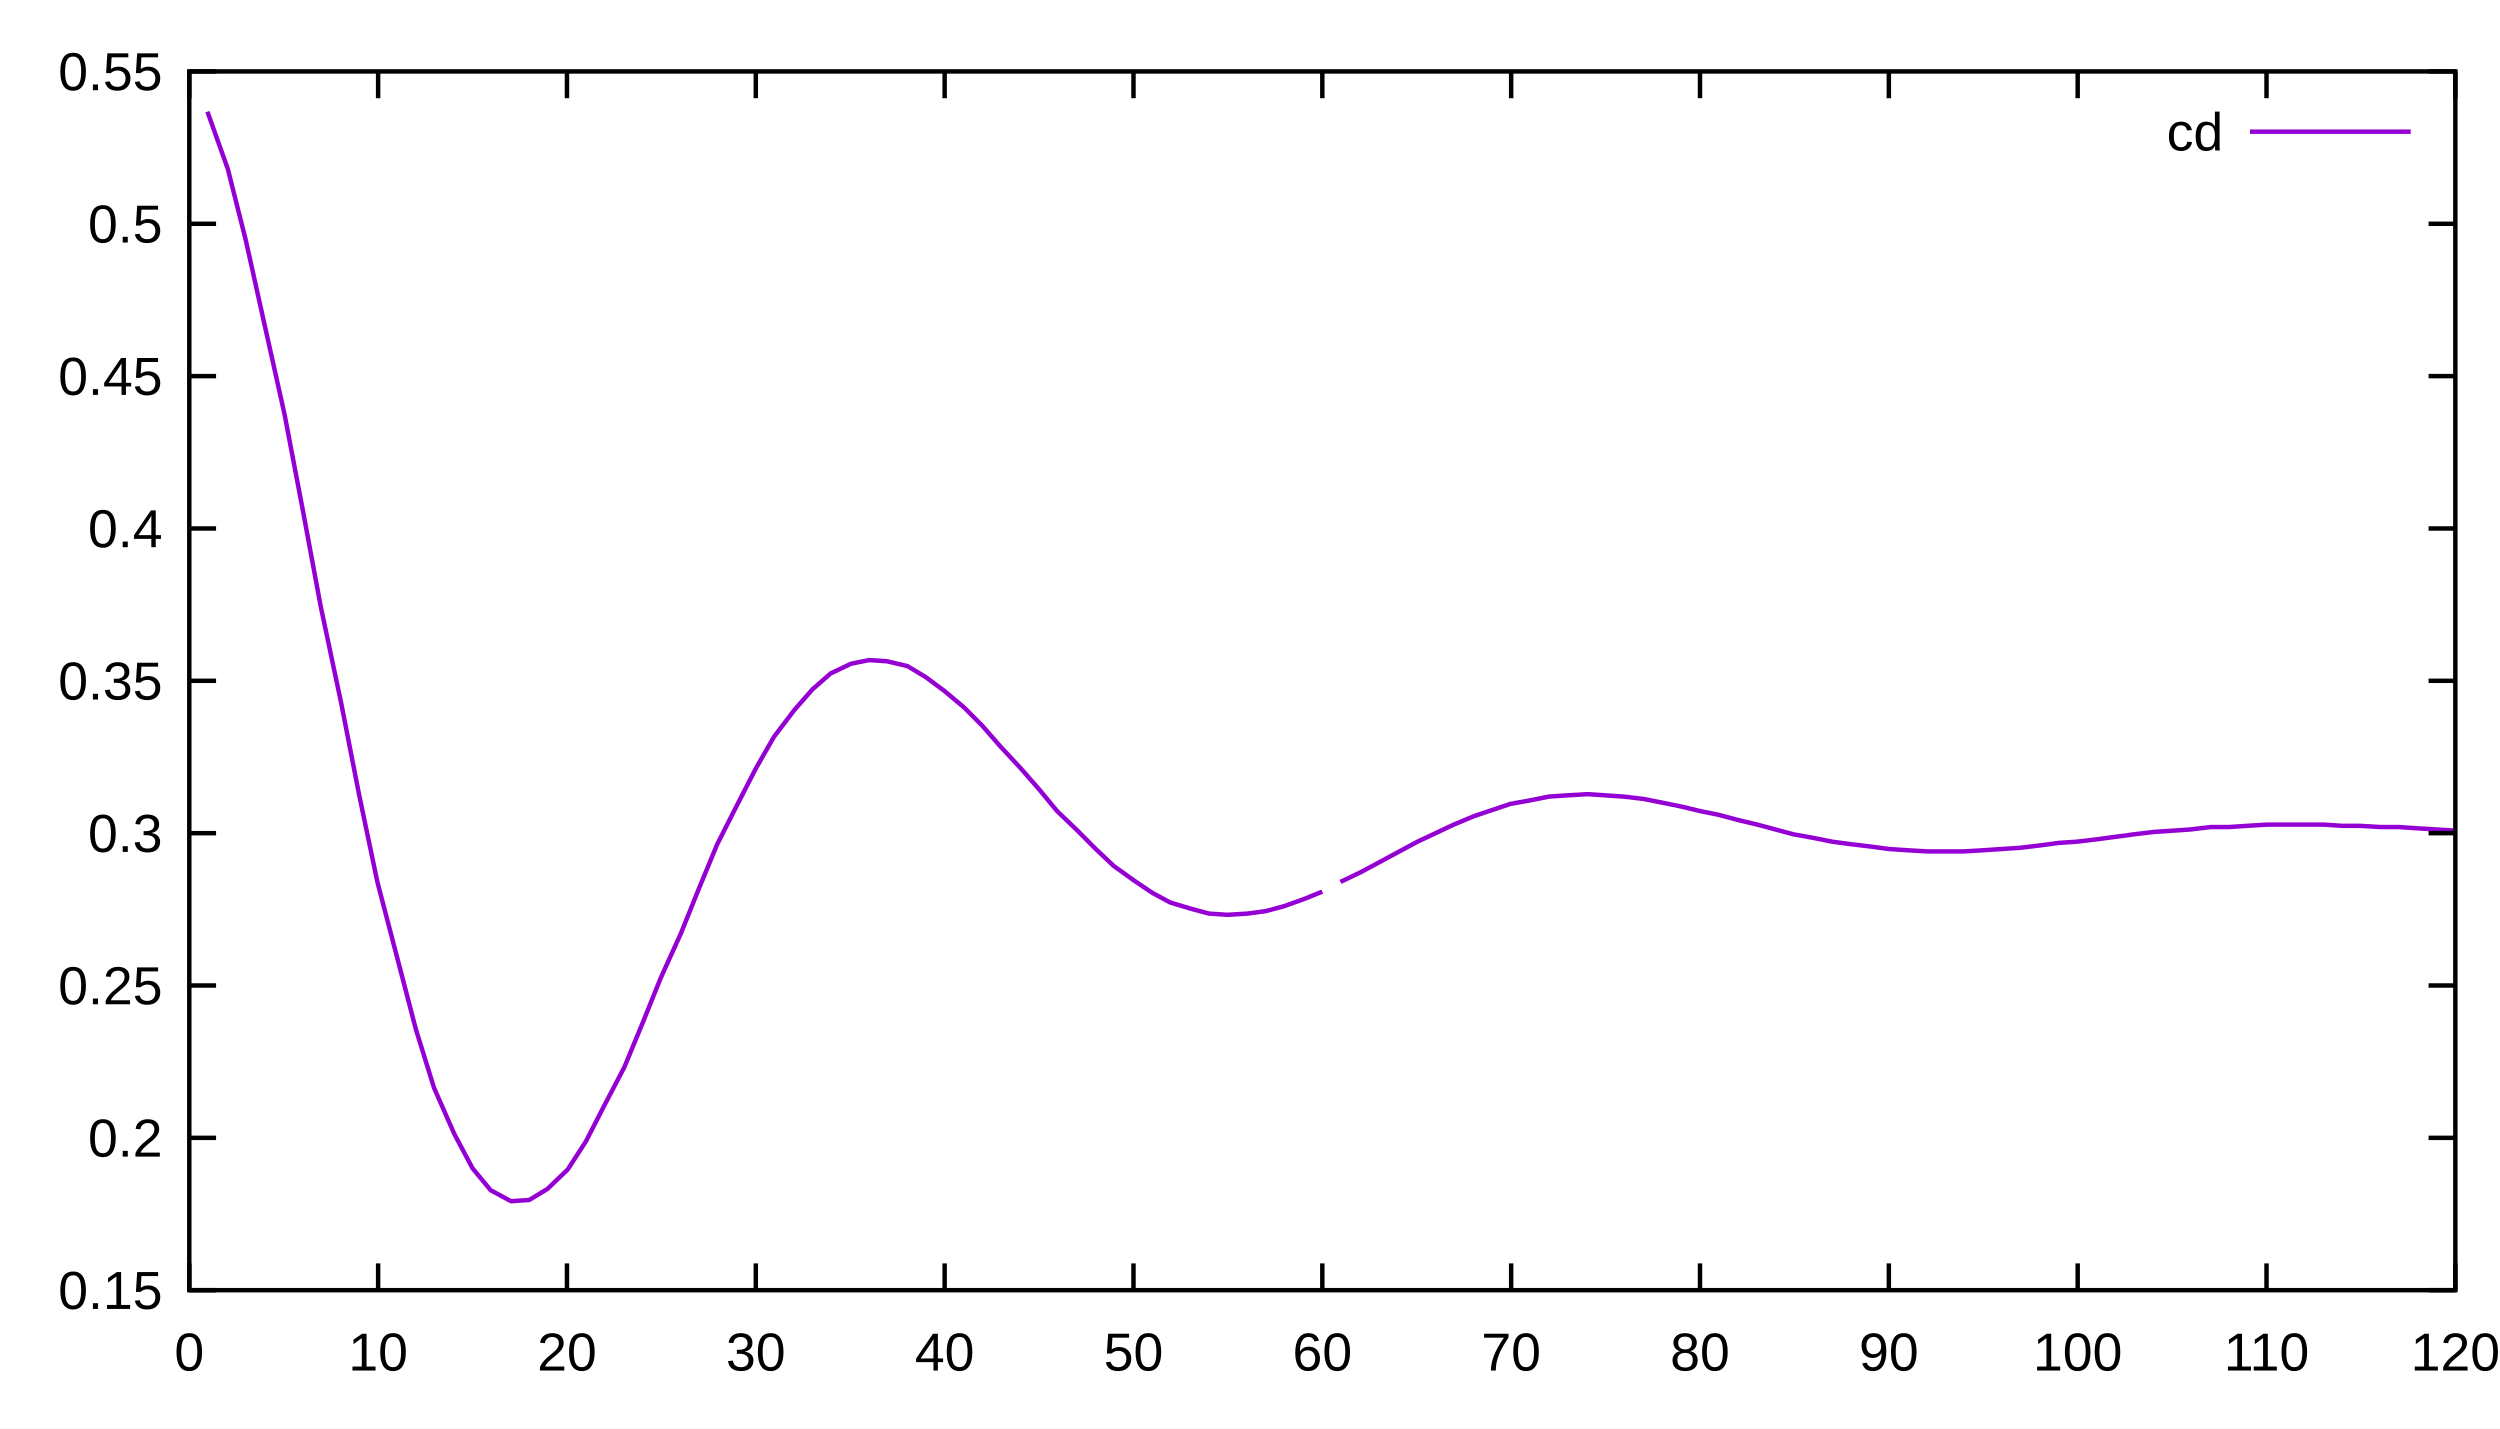
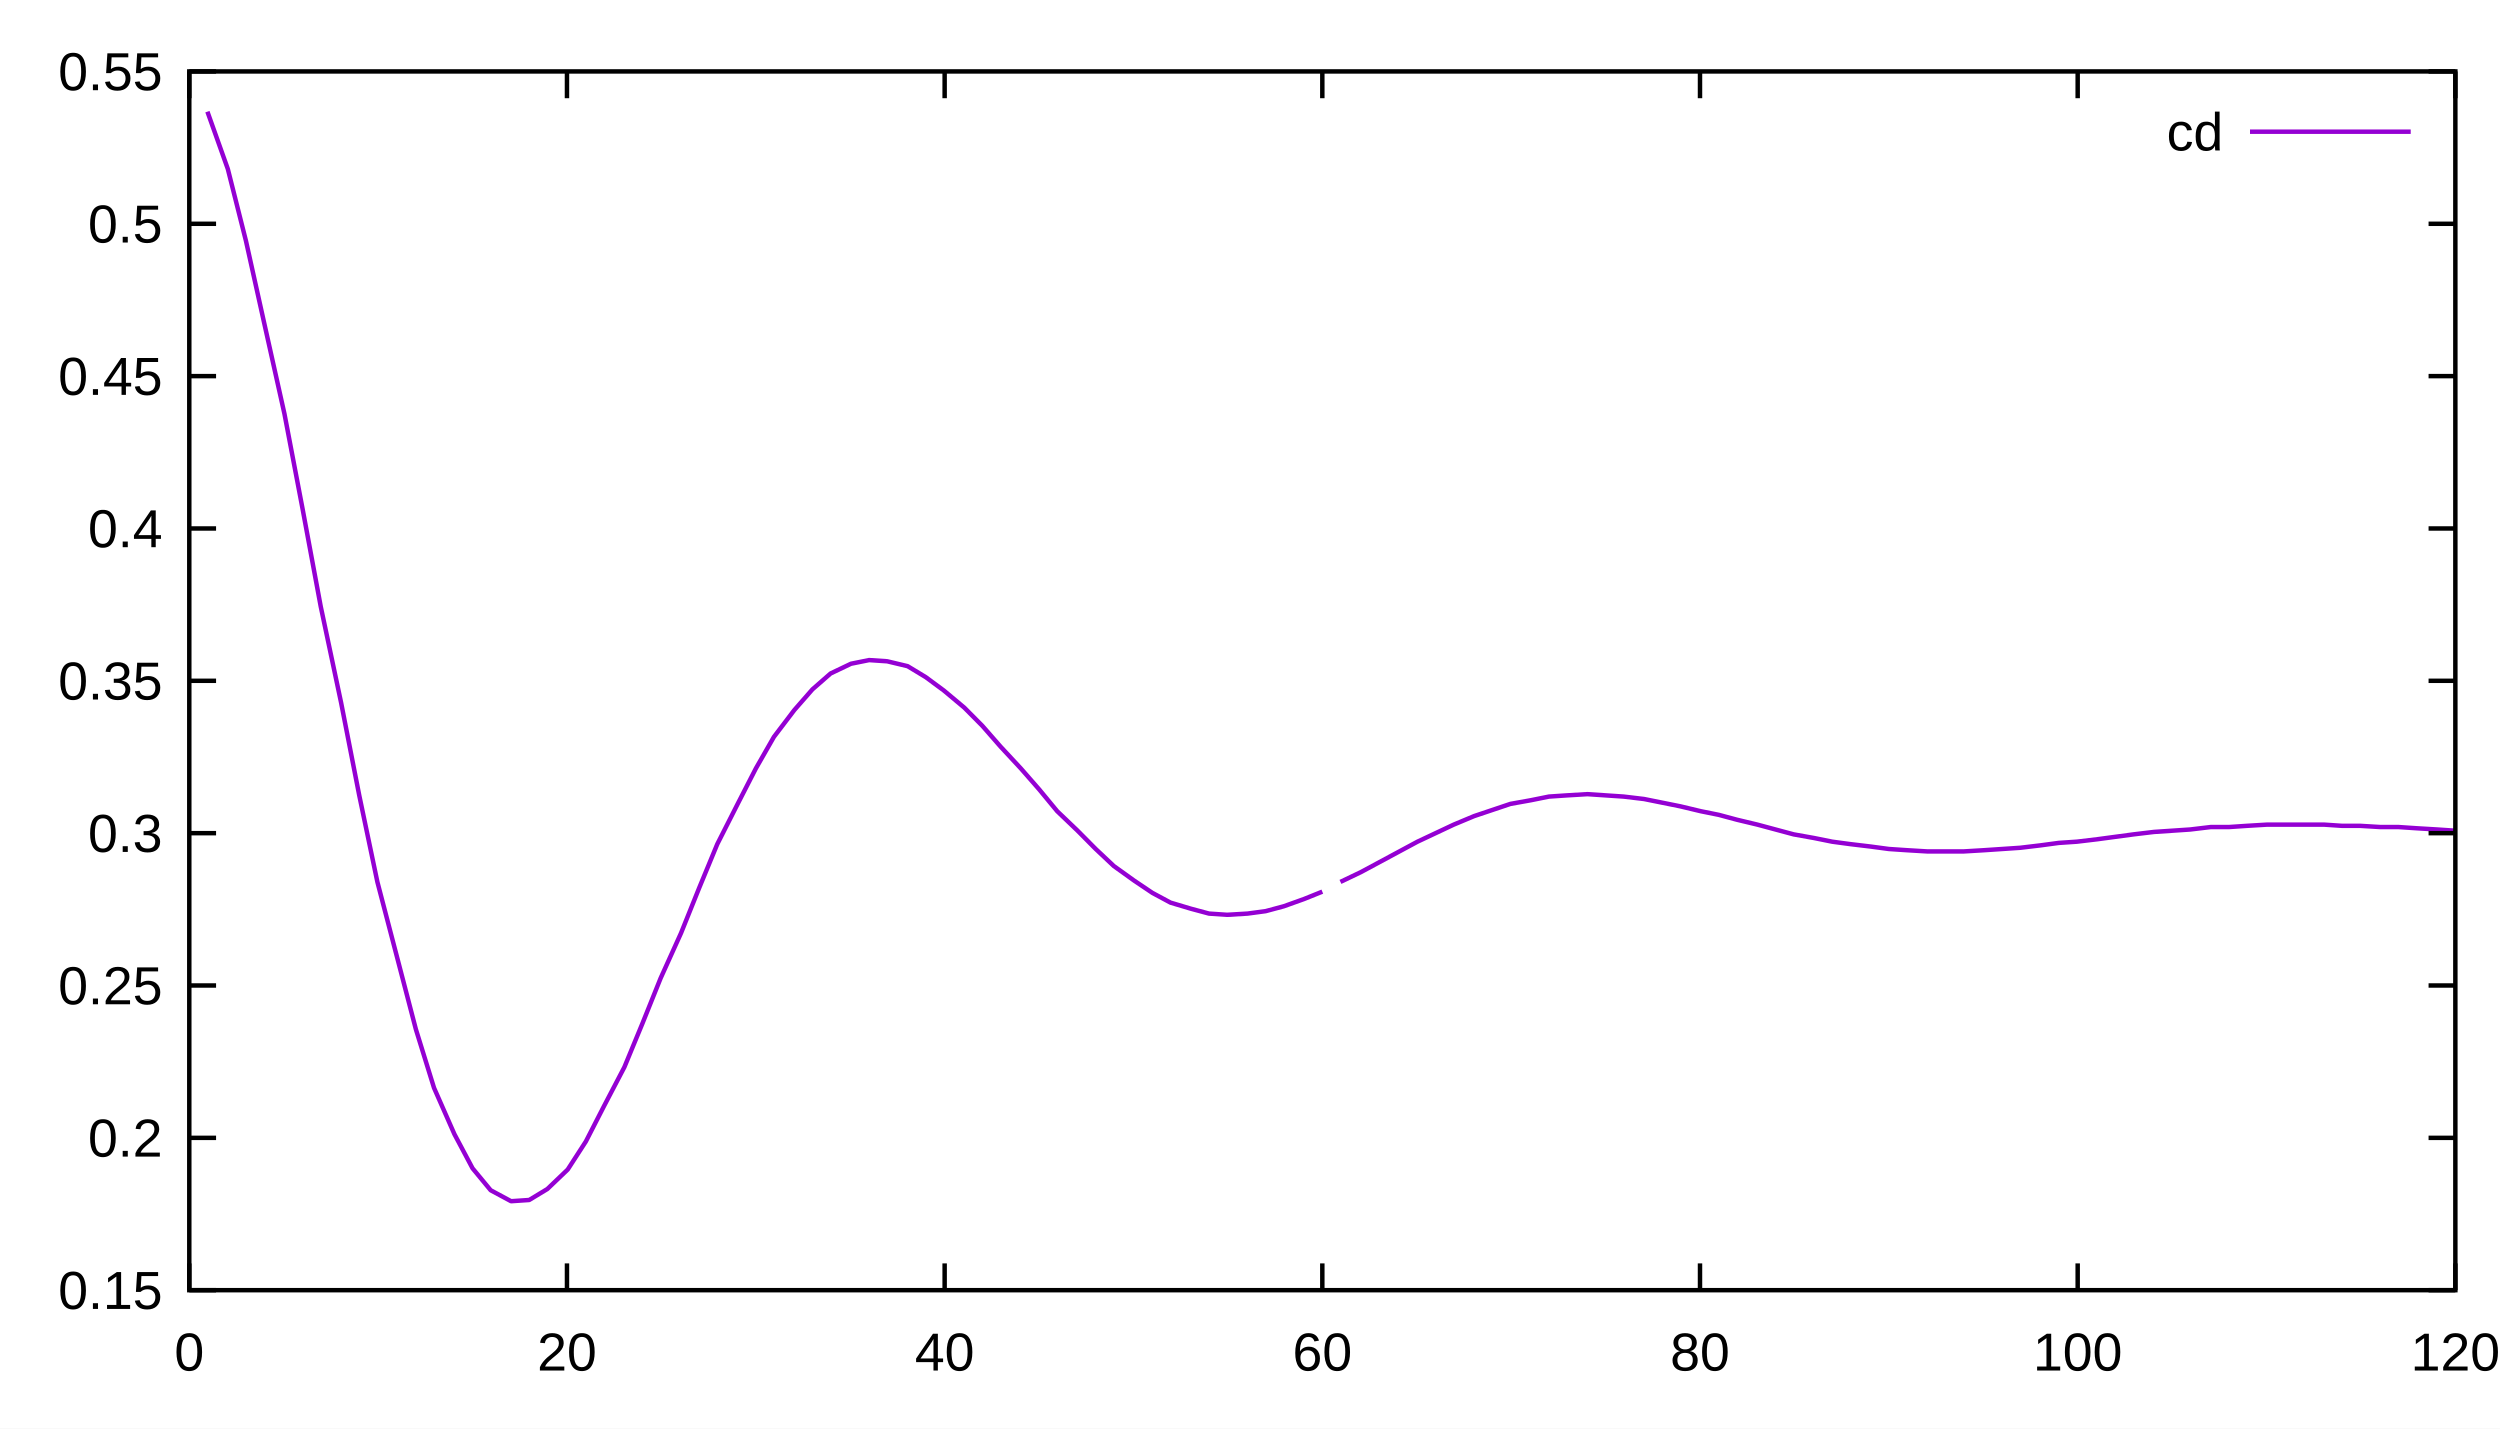
<svg xmlns="http://www.w3.org/2000/svg" width="560" height="320" viewBox="0 0 560 320" font-family="Arial,Helvetica,sans-serif" font-size="12">
  <rect x="0" y="0" width="560" height="320" fill="white" stroke="none" stroke-width="0" />
  <g class="fs-axes" data-area="42.4 550 16 289" data-x="0 1.2e2" data-y="1.5e-1 5.5e-1" data-log="0 0" data-grid="0" data-font-size="12">
    <g class="fs-grid" display="none">
      <polyline fill="none" stroke="#a0a0a0" stroke-width="0.5" stroke-dasharray="2,3" points="42.4,289 42.4,16" />
-       <polyline fill="none" stroke="#a0a0a0" stroke-width="0.5" stroke-dasharray="2,3" points="84.7,289 84.7,16" />
      <polyline fill="none" stroke="#a0a0a0" stroke-width="0.5" stroke-dasharray="2,3" points="127,289 127,16" />
-       <polyline fill="none" stroke="#a0a0a0" stroke-width="0.5" stroke-dasharray="2,3" points="169.3,289 169.3,16" />
      <polyline fill="none" stroke="#a0a0a0" stroke-width="0.5" stroke-dasharray="2,3" points="211.6,289 211.6,16" />
-       <polyline fill="none" stroke="#a0a0a0" stroke-width="0.5" stroke-dasharray="2,3" points="253.9,289 253.9,16" />
      <polyline fill="none" stroke="#a0a0a0" stroke-width="0.5" stroke-dasharray="2,3" points="296.2,289 296.2,16" />
-       <polyline fill="none" stroke="#a0a0a0" stroke-width="0.5" stroke-dasharray="2,3" points="338.5,289 338.5,16" />
      <polyline fill="none" stroke="#a0a0a0" stroke-width="0.5" stroke-dasharray="2,3" points="380.8,289 380.8,16" />
-       <polyline fill="none" stroke="#a0a0a0" stroke-width="0.5" stroke-dasharray="2,3" points="423.1,289 423.1,16" />
      <polyline fill="none" stroke="#a0a0a0" stroke-width="0.5" stroke-dasharray="2,3" points="465.4,289 465.4,16" />
-       <polyline fill="none" stroke="#a0a0a0" stroke-width="0.5" stroke-dasharray="2,3" points="507.7,289 507.7,16" />
      <polyline fill="none" stroke="#a0a0a0" stroke-width="0.5" stroke-dasharray="2,3" points="550,289 550,16" />
      <polyline fill="none" stroke="#a0a0a0" stroke-width="0.5" stroke-dasharray="2,3" points="42.4,289 550,289" />
      <polyline fill="none" stroke="#a0a0a0" stroke-width="0.5" stroke-dasharray="2,3" points="42.4,254.88 550,254.88" />
      <polyline fill="none" stroke="#a0a0a0" stroke-width="0.5" stroke-dasharray="2,3" points="42.4,220.75 550,220.75" />
      <polyline fill="none" stroke="#a0a0a0" stroke-width="0.5" stroke-dasharray="2,3" points="42.4,186.63 550,186.63" />
      <polyline fill="none" stroke="#a0a0a0" stroke-width="0.5" stroke-dasharray="2,3" points="42.4,152.5 550,152.5" />
      <polyline fill="none" stroke="#a0a0a0" stroke-width="0.5" stroke-dasharray="2,3" points="42.4,118.38 550,118.38" />
      <polyline fill="none" stroke="#a0a0a0" stroke-width="0.5" stroke-dasharray="2,3" points="42.4,84.25 550,84.25" />
      <polyline fill="none" stroke="#a0a0a0" stroke-width="0.5" stroke-dasharray="2,3" points="42.4,50.13 550,50.13" />
      <polyline fill="none" stroke="#a0a0a0" stroke-width="0.5" stroke-dasharray="2,3" points="42.4,16 550,16" />
    </g>
    <svg class="fs-plot" x="42.4" y="16" width="507.6" height="273" viewBox="0 0 1 1" preserveAspectRatio="none" overflow="hidden">
      <g class="fs-series" data-series="1">
        <polyline fill="none" stroke="#9400d3" stroke-width="1" stroke-linejoin="round" vector-effect="non-scaling-stroke" points="0.008,0.033 0.017,0.08 0.025,0.139 0.033,0.206 0.042,0.281 0.05,0.359 0.058,0.439 0.067,0.518 0.075,0.594 0.083,0.665 0.092,0.729 0.1,0.786 0.108,0.834 0.117,0.872 0.125,0.9 0.133,0.918 0.142,0.927 0.15,0.926 0.158,0.917 0.167,0.901 0.175,0.878 0.183,0.849 0.192,0.817 0.2,0.781 0.208,0.744 0.217,0.707 0.225,0.67 0.233,0.634 0.242,0.601 0.25,0.572 0.258,0.546 0.267,0.524 0.275,0.507 0.283,0.494 0.292,0.486 0.3,0.483 0.308,0.484 0.317,0.488 0.325,0.497 0.333,0.508 0.342,0.522 0.35,0.537 0.358,0.554 0.367,0.572 0.375,0.589 0.383,0.607 0.392,0.623 0.4,0.638 0.408,0.652 0.417,0.664 0.425,0.674 0.433,0.682 0.442,0.687 0.45,0.691 0.458,0.692 0.467,0.691 0.475,0.689 0.483,0.685 0.492,0.679 0.5,0.673" />
        <polyline fill="none" stroke="#9400d3" stroke-width="1" stroke-linejoin="round" vector-effect="non-scaling-stroke" points="0.508,0.665 0.517,0.657 0.525,0.649 0.533,0.641 0.542,0.632 0.55,0.625 0.558,0.618 0.567,0.611 0.575,0.606 0.583,0.601 0.592,0.598 0.6,0.595 0.608,0.594 0.617,0.593 0.625,0.594 0.633,0.595 0.642,0.597 0.65,0.6 0.658,0.603 0.667,0.607 0.675,0.61 0.683,0.614 0.692,0.618 0.7,0.622 0.708,0.626 0.717,0.629 0.725,0.632 0.733,0.634 0.742,0.636 0.75,0.638 0.758,0.639 0.767,0.64 0.775,0.64 0.783,0.64 0.792,0.639 0.8,0.638 0.808,0.637 0.817,0.635 0.825,0.633 0.833,0.632 0.842,0.63 0.85,0.628 0.858,0.626 0.867,0.624 0.875,0.623 0.883,0.622 0.892,0.62 0.9,0.62 0.908,0.619 0.917,0.618 0.925,0.618 0.933,0.618 0.942,0.618 0.95,0.619 0.958,0.619 0.967,0.62 0.975,0.62 0.983,0.621 0.992,0.622 1,0.623" />
      </g>
    </svg>
    <rect x="42.4" y="16" width="507.6" height="273" fill="none" stroke="black" stroke-width="1" />
    <g class="fs-xticks">
      <polyline fill="none" stroke="black" stroke-width="1" points="42.4,289 42.4,283" />
      <polyline fill="none" stroke="black" stroke-width="1" points="42.4,16 42.4,22" />
      <text x="42.4" y="307" text-anchor="middle">0</text>
-       <polyline fill="none" stroke="black" stroke-width="1" points="84.7,289 84.7,283" />
-       <polyline fill="none" stroke="black" stroke-width="1" points="84.7,16 84.7,22" />
-       <text x="84.7" y="307" text-anchor="middle">10</text>
      <polyline fill="none" stroke="black" stroke-width="1" points="127,289 127,283" />
      <polyline fill="none" stroke="black" stroke-width="1" points="127,16 127,22" />
      <text x="127" y="307" text-anchor="middle">20</text>
-       <polyline fill="none" stroke="black" stroke-width="1" points="169.3,289 169.3,283" />
-       <polyline fill="none" stroke="black" stroke-width="1" points="169.3,16 169.3,22" />
-       <text x="169.3" y="307" text-anchor="middle">30</text>
      <polyline fill="none" stroke="black" stroke-width="1" points="211.6,289 211.6,283" />
      <polyline fill="none" stroke="black" stroke-width="1" points="211.6,16 211.6,22" />
      <text x="211.6" y="307" text-anchor="middle">40</text>
-       <polyline fill="none" stroke="black" stroke-width="1" points="253.9,289 253.9,283" />
-       <polyline fill="none" stroke="black" stroke-width="1" points="253.9,16 253.9,22" />
-       <text x="253.9" y="307" text-anchor="middle">50</text>
      <polyline fill="none" stroke="black" stroke-width="1" points="296.2,289 296.2,283" />
      <polyline fill="none" stroke="black" stroke-width="1" points="296.2,16 296.2,22" />
      <text x="296.2" y="307" text-anchor="middle">60</text>
-       <polyline fill="none" stroke="black" stroke-width="1" points="338.5,289 338.5,283" />
-       <polyline fill="none" stroke="black" stroke-width="1" points="338.5,16 338.5,22" />
-       <text x="338.5" y="307" text-anchor="middle">70</text>
      <polyline fill="none" stroke="black" stroke-width="1" points="380.8,289 380.8,283" />
      <polyline fill="none" stroke="black" stroke-width="1" points="380.8,16 380.8,22" />
      <text x="380.8" y="307" text-anchor="middle">80</text>
-       <polyline fill="none" stroke="black" stroke-width="1" points="423.1,289 423.1,283" />
-       <polyline fill="none" stroke="black" stroke-width="1" points="423.1,16 423.1,22" />
-       <text x="423.1" y="307" text-anchor="middle">90</text>
      <polyline fill="none" stroke="black" stroke-width="1" points="465.4,289 465.4,283" />
      <polyline fill="none" stroke="black" stroke-width="1" points="465.4,16 465.4,22" />
      <text x="465.4" y="307" text-anchor="middle">100</text>
-       <polyline fill="none" stroke="black" stroke-width="1" points="507.7,289 507.7,283" />
-       <polyline fill="none" stroke="black" stroke-width="1" points="507.7,16 507.7,22" />
-       <text x="507.7" y="307" text-anchor="middle">110</text>
      <polyline fill="none" stroke="black" stroke-width="1" points="550,289 550,283" />
      <polyline fill="none" stroke="black" stroke-width="1" points="550,16 550,22" />
      <text x="550" y="307" text-anchor="middle">120</text>
    </g>
    <g class="fs-yticks">
      <polyline fill="none" stroke="black" stroke-width="1" points="42.4,289 48.4,289" />
      <polyline fill="none" stroke="black" stroke-width="1" points="550,289 544,289" />
      <text x="36.4" y="293.2" text-anchor="end">0.15</text>
      <polyline fill="none" stroke="black" stroke-width="1" points="42.4,254.88 48.4,254.88" />
      <polyline fill="none" stroke="black" stroke-width="1" points="550,254.88 544,254.88" />
      <text x="36.4" y="259.08" text-anchor="end">0.2</text>
      <polyline fill="none" stroke="black" stroke-width="1" points="42.4,220.75 48.4,220.75" />
      <polyline fill="none" stroke="black" stroke-width="1" points="550,220.75 544,220.75" />
      <text x="36.4" y="224.95" text-anchor="end">0.25</text>
      <polyline fill="none" stroke="black" stroke-width="1" points="42.4,186.63 48.4,186.63" />
      <polyline fill="none" stroke="black" stroke-width="1" points="550,186.63 544,186.63" />
      <text x="36.4" y="190.83" text-anchor="end">0.3</text>
      <polyline fill="none" stroke="black" stroke-width="1" points="42.4,152.5 48.4,152.5" />
      <polyline fill="none" stroke="black" stroke-width="1" points="550,152.5 544,152.5" />
      <text x="36.4" y="156.7" text-anchor="end">0.35</text>
      <polyline fill="none" stroke="black" stroke-width="1" points="42.4,118.38 48.4,118.38" />
      <polyline fill="none" stroke="black" stroke-width="1" points="550,118.38 544,118.38" />
      <text x="36.4" y="122.58" text-anchor="end">0.4</text>
      <polyline fill="none" stroke="black" stroke-width="1" points="42.4,84.25 48.4,84.25" />
      <polyline fill="none" stroke="black" stroke-width="1" points="550,84.25 544,84.25" />
      <text x="36.4" y="88.45" text-anchor="end">0.45</text>
      <polyline fill="none" stroke="black" stroke-width="1" points="42.4,50.13 48.4,50.13" />
      <polyline fill="none" stroke="black" stroke-width="1" points="550,50.13 544,50.13" />
      <text x="36.4" y="54.33" text-anchor="end">0.5</text>
      <polyline fill="none" stroke="black" stroke-width="1" points="42.4,16 48.4,16" />
      <polyline fill="none" stroke="black" stroke-width="1" points="550,16 544,16" />
      <text x="36.4" y="20.2" text-anchor="end">0.55</text>
    </g>
    <g class="fs-key-entry" data-series="1">
      <polyline fill="none" stroke="#9400d3" stroke-width="1" points="504,29.5 540,29.5" />
      <text x="498" y="33.7" text-anchor="end">cd</text>
    </g>
  </g>
</svg>
